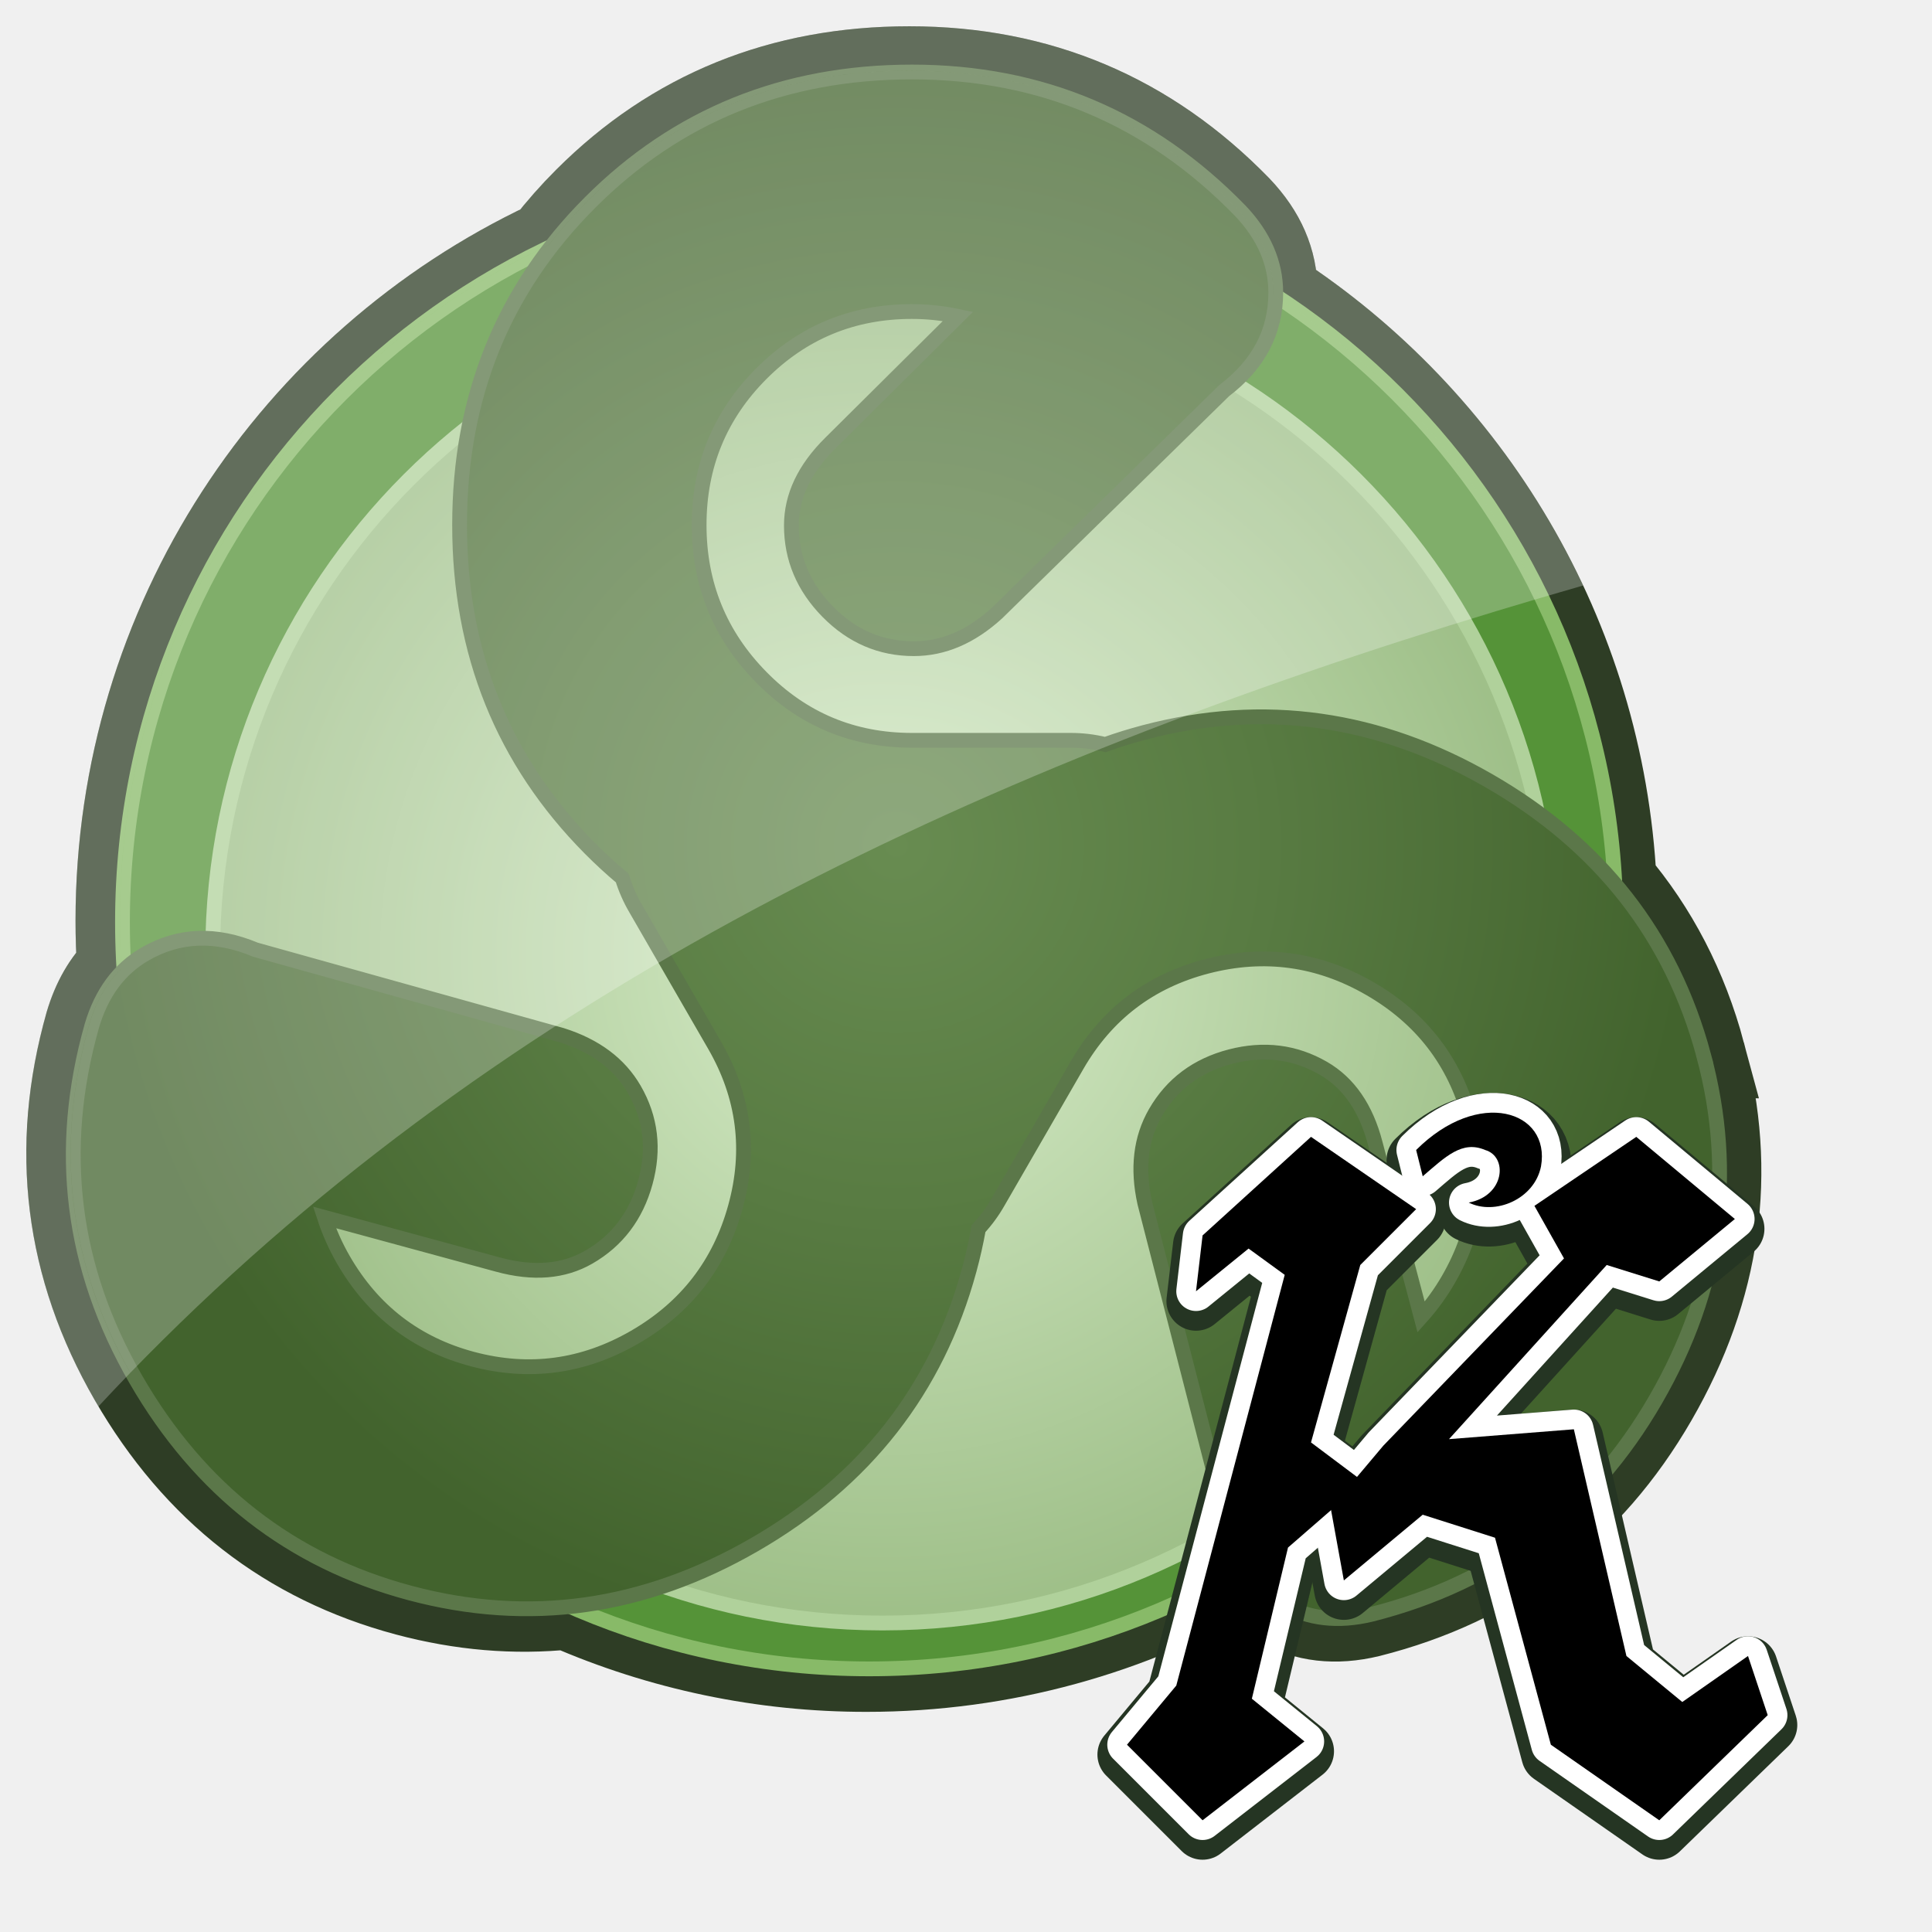
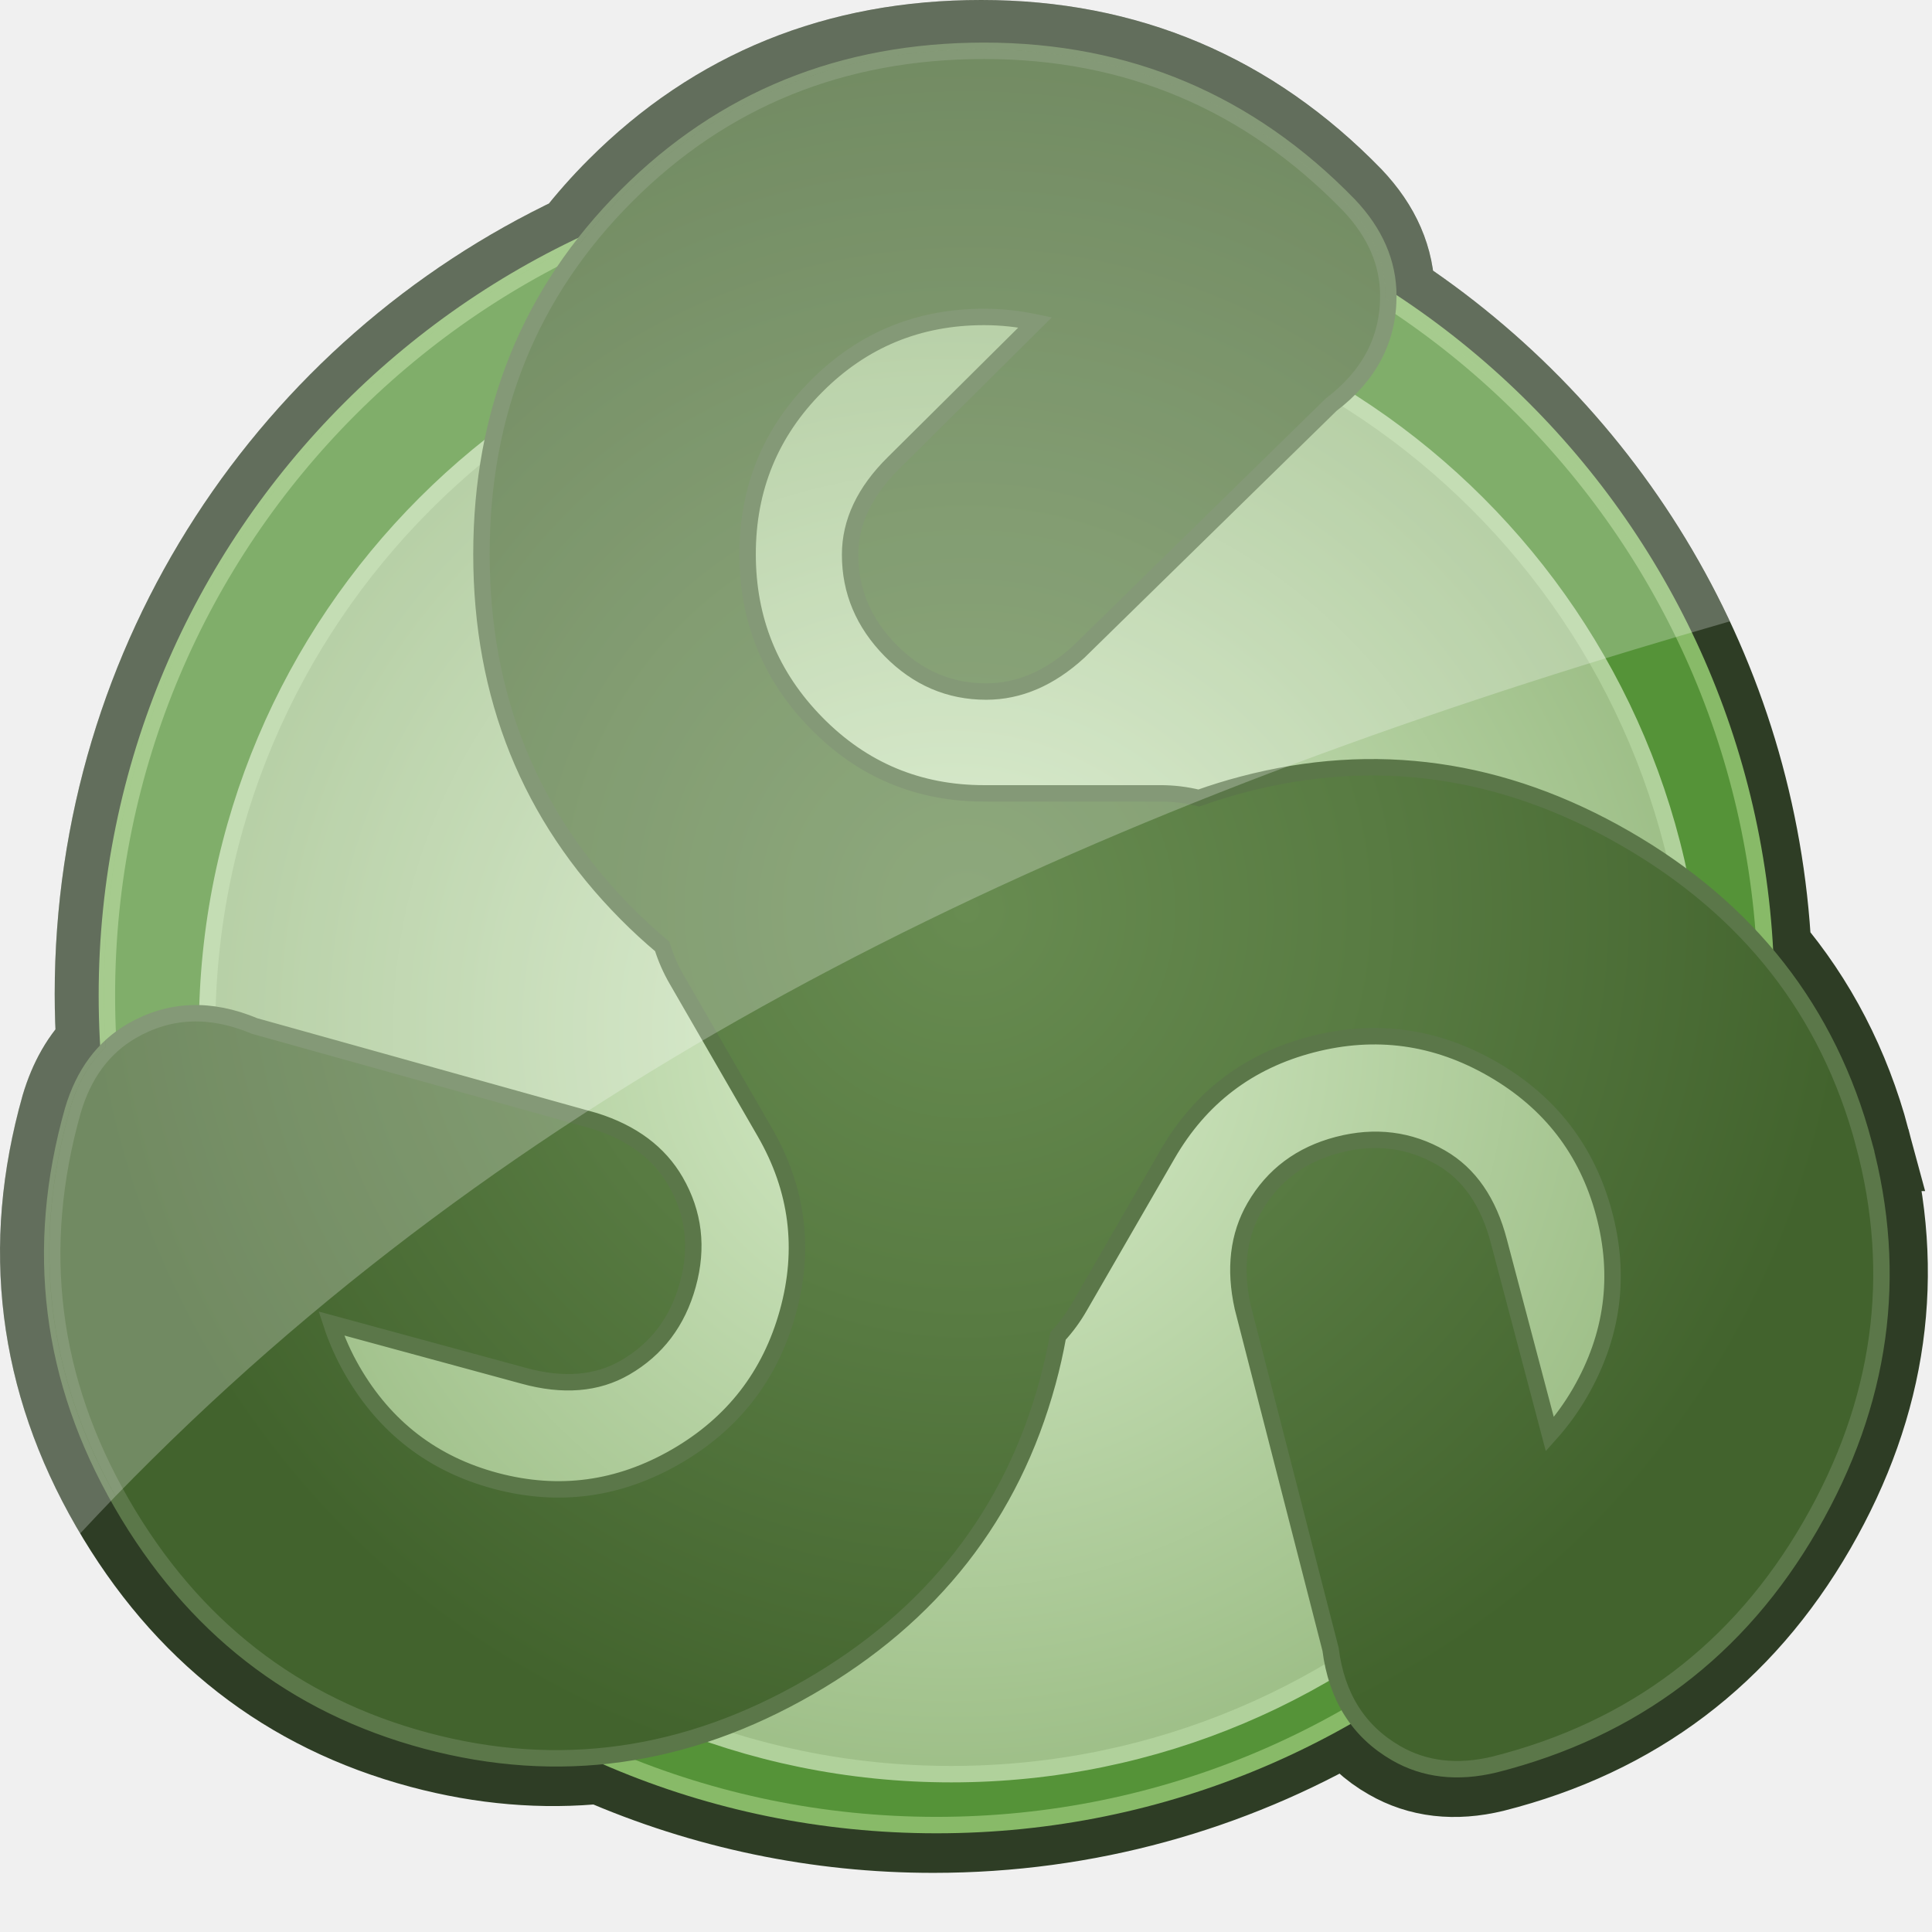
- <svg xmlns="http://www.w3.org/2000/svg" xmlns:xlink="http://www.w3.org/1999/xlink" width="588" height="588" viewBox="0 0 588 588" role="img" aria-labelledby="title">
-   <g transform="translate(8 8) scale(.90)">
-     <svg xml:space="preserve" width="588" height="588">
-       <g transform="translate(-115.91 -23.83)">
-         <path fill="#fff" stroke="#2e3d25" stroke-width="30" d="M682.26 371.34c-5.95-22.15-15.97-41.48-30.03-58-4.23-83.34-48.87-156-114.7-198.82 0-.37.03-.72.03-1.09 0-10.02-4-19.25-12-27.67-30.4-31.28-67.4-46.93-111-46.93-43.2 0-79.5 14.72-108.9 44.16a160.1 160.1 0 0 0-13.1 14.82c-85.7 40.38-145 127.52-145 228.52 0 5.42.19 10.8.52 16.14-4.94 4.79-8.57 11.08-10.87 18.87-11.89 41.98-6.94 81.84 14.86 119.6 21.6 37.41 52.5 61.48 92.68 72.23 18.35 4.9 36.41 6.42 54.19 4.58a251.62 251.62 0 0 0 101.12 21.08c46.2 0 89.49-12.42 126.74-34.08a38.6 38.6 0 0 0 13.14 12.2c8.68 5.01 18.67 6.16 29.96 3.44 42.3-10.69 74.35-34.9 96.15-72.66 21.6-37.41 27-76.2 16.2-116.39z" />
-         <circle cx="400.94" cy="326.79" r="252.5" fill="#559338" stroke="#88ba68" stroke-width="5" />
-         <radialGradient id="a" cx="405.44" cy="337.29" r="226.5" gradientUnits="userSpaceOnUse">
-           <stop offset="0" stop-color="#d8edca" />
-           <stop offset="1" stop-color="#9ebf88" />
-         </radialGradient>
-         <circle cx="405.44" cy="337.29" r="226.5" fill="url(#a)" stroke="#b0d19b" stroke-width="5" />
-         <radialGradient id="b" cx="410.17" cy="300.79" r="270.06" gradientUnits="userSpaceOnUse">
-           <stop offset="0" stop-color="#688c51" />
-           <stop offset=".47" stop-color="#587b42" />
-           <stop offset="1" stop-color="#42632d" />
-         </radialGradient>
-         <path fill="url(#b)" stroke="#5b7749" stroke-width="5" d="M683.14 371.8c-10.8-40.18-34.93-71.08-72.39-92.71-37.46-21.63-76.37-27.13-116.74-16.48-4.54 1.2-8.94 2.56-13.24 4.1a48.26 48.26 0 0 0-11.93-1.42h-53.4c-20 0-37-7.11-51-21.36-14-14.23-21-31.38-21-51.44 0-20.05 7-37.1 20.98-51.13 13.99-14.04 30.98-21.07 50.97-21.07 5.2 0 10.39.55 15.59 1.64l-43.06 42.75c-8.86 8.73-13.28 18.05-13.28 27.96 0 11.11 4.1 20.83 12.3 29.16 8.2 8.33 17.9 12.5 29.1 12.5 10 0 19.4-4.04 28.2-12.11l76.8-75.2c11.6-8.82 17.4-19.86 17.4-33.1 0-10.02-4-19.25-12-27.67-30.4-31.28-67.4-46.93-111-46.93-43.2 0-79.5 14.72-108.9 44.16-29.4 29.43-44.1 65.79-44.1 109.04 0 43.26 14.7 79.7 44.1 109.35 3.54 3.57 7.18 6.91 10.92 10.05a48.86 48.86 0 0 0 4.51 10.26l26.7 46.24c10 17.32 12.34 35.6 7 54.85-5.33 19.24-16.68 33.88-34.05 43.91-17.36 10.02-35.62 12.49-54.78 7.4-19.15-5.1-33.72-16.3-43.72-33.62a76.04 76.04 0 0 1-6.38-14.31l58.55 15.92c12 3.3 22.28 2.47 30.86-2.49 9.62-5.56 16-13.96 19.1-25.23 3.11-11.27 1.87-21.75-3.73-31.45-5-8.66-13.19-14.78-24.58-18.37l-103.53-28.9c-13.43-5.64-25.89-5.15-37.36 1.47-8.68 5.02-14.67 13.1-17.96 24.23-11.89 41.98-6.94 81.84 14.86 119.6 21.6 37.41 52.5 61.48 92.69 72.23 40.2 10.74 79.02 5.3 116.49-16.33 37.46-21.63 61.67-52.58 72.64-92.87 1.28-4.69 2.32-9.36 3.16-14.01a48.9 48.9 0 0 0 6.58-8.99l26.7-46.24c10-17.32 24.66-28.48 44-33.49 19.32-5 37.67-2.5 55.05 7.54 17.36 10.02 28.63 24.6 33.79 43.74 5.16 19.13 2.75 37.36-7.25 54.67a76.12 76.12 0 0 1-9.2 12.68l-15.5-58.67c-3.13-12.03-9-20.52-17.58-25.48-9.62-5.55-20.08-6.86-31.4-3.93-11.31 2.95-19.76 9.26-25.37 18.96-5 8.66-6.2 18.82-3.62 30.48l26.73 104.1c1.84 14.46 8.5 25 19.96 31.62 8.69 5.01 18.68 6.16 29.97 3.44 42.3-10.69 74.34-34.9 96.14-72.66 21.6-37.41 27-76.2 16.2-116.39z" />
-         <linearGradient id="c" x1="265.5" x2="380.5" y1="95.27" y2="330.26" gradientUnits="userSpaceOnUse">
-           <stop offset="0" stop-color="#fff" />
-           <stop offset="1" stop-color="#fff" />
-         </linearGradient>
-         <path fill="url(#c)" d="M137.2 361.34c2.31-7.8 5.94-14.08 10.88-18.87-.33-5.34-.52-10.72-.52-16.14 0-101 59.3-188.13 145-228.52A160.38 160.38 0 0 1 305.65 83c29.4-29.44 65.7-44.16 108.9-44.16 43.59 0 80.59 15.65 111 46.93 8 8.42 12 17.65 12 27.67 0 .37-.02.72-.03 1.09a253.63 253.63 0 0 1 90.27 102.66c4.85-1.43 9.7-2.85 14.58-4.25a268.56 268.56 0 0 0-90.33-106.74 51.01 51.01 0 0 0-3.73-13.16 60.73 60.73 0 0 0-11.89-17.6l-.1-.1-.02-.02c-16.44-16.93-35.01-29.92-55.47-38.56-20.45-8.66-42.7-12.93-66.28-12.92-23.3 0-45.2 4-65.27 12.14-20.08 8.13-38.26 20.4-54.25 36.42-4.3 4.31-8.33 8.77-12.08 13.39-89.04 43.4-150.4 134.82-150.4 240.55 0 3.63.08 7.23.22 10.8a60.18 60.18 0 0 0-9.96 19.96l-.02.09-.02.07A174.7 174.7 0 0 0 115.9 405c-.02 28.9 7.88 57.03 23.17 83.44.4.71.82 1.4 1.24 2.1 3.56-3.82 7.14-7.61 10.76-11.35-20.95-37.23-25.57-76.51-13.87-117.84z" opacity=".25" />
-         <linearGradient id="d" x1="265.51" x2="380.51" y1="95.26" y2="330.26" gradientUnits="userSpaceOnUse">
-           <stop offset="0" stop-color="#fff" />
-           <stop offset="1" stop-color="#fff" />
-         </linearGradient>
-         <path fill="url(#d)" d="M537.53 114.52c0-.37.03-.72.03-1.09 0-10.02-4-19.25-12-27.67-30.41-31.28-67.41-46.93-111-46.93-43.2 0-79.5 14.72-108.9 44.16a160.1 160.1 0 0 0-13.1 14.82c-85.7 40.38-145 127.52-145 228.52 0 5.42.19 10.8.52 16.14-4.94 4.79-8.57 11.08-10.87 18.87-11.7 41.33-7.08 80.6 13.87 117.84a766.7 766.7 0 0 1 11.02-11.13c122.78-121.7 278.53-194.23 451.11-246.51 4.85-1.47 9.71-2.92 14.59-4.36a253.62 253.62 0 0 0-90.27-102.66z" opacity=".25" />
-       </g>
-     </svg>
-   </g>
-   <defs>
-     <g id="letter">
-       <path d="M 24,44 L 57,14 L 89,36 L 72,53 L 57,107 L 73,119 L 50,139 L 39,185 L 55,198 L 24,222 L 1,199 L 16,181 L 49,56 L 38,48 L 22,61 Z" />
-       <path d="M 79,108 L 134,51 L 125,35 L 156,14 L 186,39 L 163,58 L 147,53 L 99,106 L 137,103 L 153,172 L 170,186 L 190,172 L 196,190 L 163,222 L 130,199 L 113,136 L 91,129 L 67,149 L 63,127 Z" />
-       <path d="M 89,18 C 108,-1 130,6 127,23 C 125,33 113,38 105,34 C 116,32 117,20 110,18 C 103,15 98,20 91,26 Z" />
-     </g>
-   </defs>
-   <g transform="translate(342 332)" stroke-linejoin="round" stroke-linecap="round">
-     <use xlink:href="#letter" fill="#253523" stroke="#253523" stroke-width="18" transform="translate(0 3)" />
-     <use xlink:href="#letter" fill="#000000" stroke="#ffffff" stroke-width="12" />
-     <use xlink:href="#letter" fill="#000000" />
+ <svg xmlns="http://www.w3.org/2000/svg" xml:space="preserve" width="588" height="588">
+   <g transform="translate(-115.91 -23.83)">
+     <path fill="#fff" stroke="#2e3d25" stroke-width="30" d="M682.26 371.34c-5.95-22.15-15.97-41.48-30.03-58-4.23-83.34-48.87-156-114.7-198.82 0-.37.03-.72.03-1.09 0-10.02-4-19.25-12-27.67-30.4-31.28-67.4-46.93-111-46.93-43.2 0-79.5 14.72-108.9 44.16a160.1 160.1 0 0 0-13.1 14.82c-85.7 40.38-145 127.52-145 228.52 0 5.42.19 10.8.52 16.14-4.94 4.79-8.57 11.08-10.87 18.87-11.89 41.98-6.94 81.84 14.86 119.6 21.6 37.41 52.5 61.48 92.68 72.23 18.35 4.9 36.41 6.42 54.19 4.58a251.62 251.62 0 0 0 101.12 21.08c46.2 0 89.49-12.42 126.74-34.08a38.6 38.6 0 0 0 13.14 12.2c8.68 5.01 18.67 6.16 29.96 3.44 42.3-10.69 74.35-34.9 96.15-72.66 21.6-37.41 27-76.2 16.2-116.39z" />
+     <circle cx="400.94" cy="326.79" r="252.5" fill="#559338" stroke="#88ba68" stroke-width="5" />
+     <radialGradient id="a" cx="405.44" cy="337.29" r="226.5" gradientUnits="userSpaceOnUse">
+       <stop offset="0" stop-color="#d8edca" />
+       <stop offset="1" stop-color="#9ebf88" />
+     </radialGradient>
+     <circle cx="405.44" cy="337.29" r="226.5" fill="url(#a)" stroke="#b0d19b" stroke-width="5" />
+     <radialGradient id="b" cx="410.17" cy="300.79" r="270.06" gradientUnits="userSpaceOnUse">
+       <stop offset="0" stop-color="#688c51" />
+       <stop offset=".47" stop-color="#587b42" />
+       <stop offset="1" stop-color="#42632d" />
+     </radialGradient>
+     <path fill="url(#b)" stroke="#5b7749" stroke-width="5" d="M683.14 371.8c-10.8-40.18-34.93-71.08-72.39-92.71-37.46-21.63-76.37-27.13-116.74-16.48-4.54 1.2-8.94 2.56-13.24 4.1a48.26 48.26 0 0 0-11.93-1.42h-53.4c-20 0-37-7.11-51-21.36-14-14.23-21-31.38-21-51.44 0-20.05 7-37.1 20.98-51.13 13.99-14.04 30.98-21.07 50.97-21.07 5.2 0 10.39.55 15.59 1.64l-43.06 42.75c-8.86 8.73-13.28 18.05-13.28 27.96 0 11.11 4.1 20.83 12.3 29.16 8.2 8.33 17.9 12.5 29.1 12.5 10 0 19.4-4.04 28.2-12.11l76.8-75.2c11.6-8.82 17.4-19.86 17.4-33.1 0-10.02-4-19.25-12-27.67-30.4-31.28-67.4-46.93-111-46.93-43.2 0-79.5 14.72-108.9 44.16-29.4 29.43-44.1 65.79-44.1 109.04 0 43.26 14.7 79.7 44.1 109.35 3.54 3.57 7.18 6.91 10.92 10.05a48.86 48.86 0 0 0 4.51 10.26l26.7 46.24c10 17.32 12.34 35.6 7 54.85-5.33 19.24-16.68 33.88-34.05 43.91-17.36 10.02-35.62 12.49-54.78 7.4-19.15-5.1-33.72-16.3-43.72-33.62a76.04 76.04 0 0 1-6.38-14.31l58.55 15.92c12 3.3 22.28 2.47 30.86-2.49 9.62-5.56 16-13.96 19.1-25.23 3.11-11.27 1.87-21.75-3.73-31.45-5-8.66-13.19-14.78-24.58-18.37l-103.53-28.9c-13.43-5.64-25.89-5.15-37.36 1.47-8.68 5.02-14.67 13.1-17.96 24.23-11.89 41.98-6.94 81.84 14.86 119.6 21.6 37.41 52.5 61.48 92.69 72.23 40.2 10.74 79.02 5.3 116.49-16.33 37.46-21.63 61.67-52.58 72.64-92.87 1.28-4.69 2.32-9.36 3.16-14.01a48.9 48.9 0 0 0 6.58-8.99l26.7-46.24c10-17.32 24.66-28.48 44-33.49 19.32-5 37.67-2.5 55.05 7.54 17.36 10.02 28.63 24.6 33.79 43.74 5.16 19.13 2.75 37.36-7.25 54.67a76.12 76.12 0 0 1-9.2 12.68l-15.5-58.67c-3.13-12.03-9-20.52-17.58-25.48-9.62-5.55-20.08-6.86-31.4-3.93-11.31 2.95-19.76 9.26-25.37 18.96-5 8.66-6.2 18.82-3.62 30.48l26.73 104.1c1.84 14.46 8.5 25 19.96 31.62 8.69 5.01 18.68 6.16 29.97 3.44 42.3-10.69 74.34-34.9 96.14-72.66 21.6-37.41 27-76.2 16.2-116.39z" />
+     <linearGradient id="c" x1="265.5" x2="380.5" y1="95.27" y2="330.26" gradientUnits="userSpaceOnUse">
+       <stop offset="0" stop-color="#fff" />
+       <stop offset="1" stop-color="#fff" />
+     </linearGradient>
+     <path fill="url(#c)" d="M137.2 361.34c2.31-7.8 5.94-14.08 10.88-18.87-.33-5.34-.52-10.72-.52-16.14 0-101 59.3-188.13 145-228.52A160.38 160.38 0 0 1 305.65 83c29.4-29.44 65.7-44.16 108.9-44.16 43.59 0 80.59 15.65 111 46.93 8 8.42 12 17.65 12 27.67 0 .37-.02.72-.03 1.09a253.63 253.63 0 0 1 90.27 102.66c4.85-1.43 9.7-2.85 14.58-4.25a268.56 268.56 0 0 0-90.33-106.74 51.01 51.01 0 0 0-3.73-13.16 60.73 60.73 0 0 0-11.89-17.6l-.1-.1-.02-.02c-16.44-16.93-35.01-29.92-55.47-38.56-20.45-8.66-42.7-12.93-66.28-12.92-23.3 0-45.2 4-65.27 12.14-20.08 8.13-38.26 20.4-54.25 36.42-4.3 4.31-8.33 8.77-12.08 13.39-89.04 43.4-150.4 134.82-150.4 240.55 0 3.63.08 7.23.22 10.8a60.18 60.18 0 0 0-9.96 19.96l-.02.09-.02.07A174.7 174.7 0 0 0 115.9 405c-.02 28.9 7.88 57.03 23.17 83.44.4.71.82 1.4 1.24 2.1 3.56-3.82 7.14-7.61 10.76-11.35-20.95-37.23-25.57-76.51-13.87-117.84z" opacity=".25" />
+     <linearGradient id="d" x1="265.51" x2="380.51" y1="95.26" y2="330.26" gradientUnits="userSpaceOnUse">
+       <stop offset="0" stop-color="#fff" />
+       <stop offset="1" stop-color="#fff" />
+     </linearGradient>
+     <path fill="url(#d)" d="M537.53 114.52c0-.37.03-.72.03-1.09 0-10.02-4-19.25-12-27.67-30.41-31.28-67.41-46.93-111-46.93-43.2 0-79.5 14.72-108.9 44.16a160.1 160.1 0 0 0-13.1 14.82c-85.7 40.38-145 127.52-145 228.52 0 5.42.19 10.8.52 16.14-4.94 4.79-8.57 11.08-10.87 18.87-11.7 41.33-7.08 80.6 13.87 117.84a766.7 766.7 0 0 1 11.02-11.13c122.78-121.7 278.53-194.23 451.11-246.51 4.85-1.47 9.71-2.92 14.59-4.36a253.62 253.62 0 0 0-90.27-102.66z" opacity=".25" />
  </g>
</svg>
